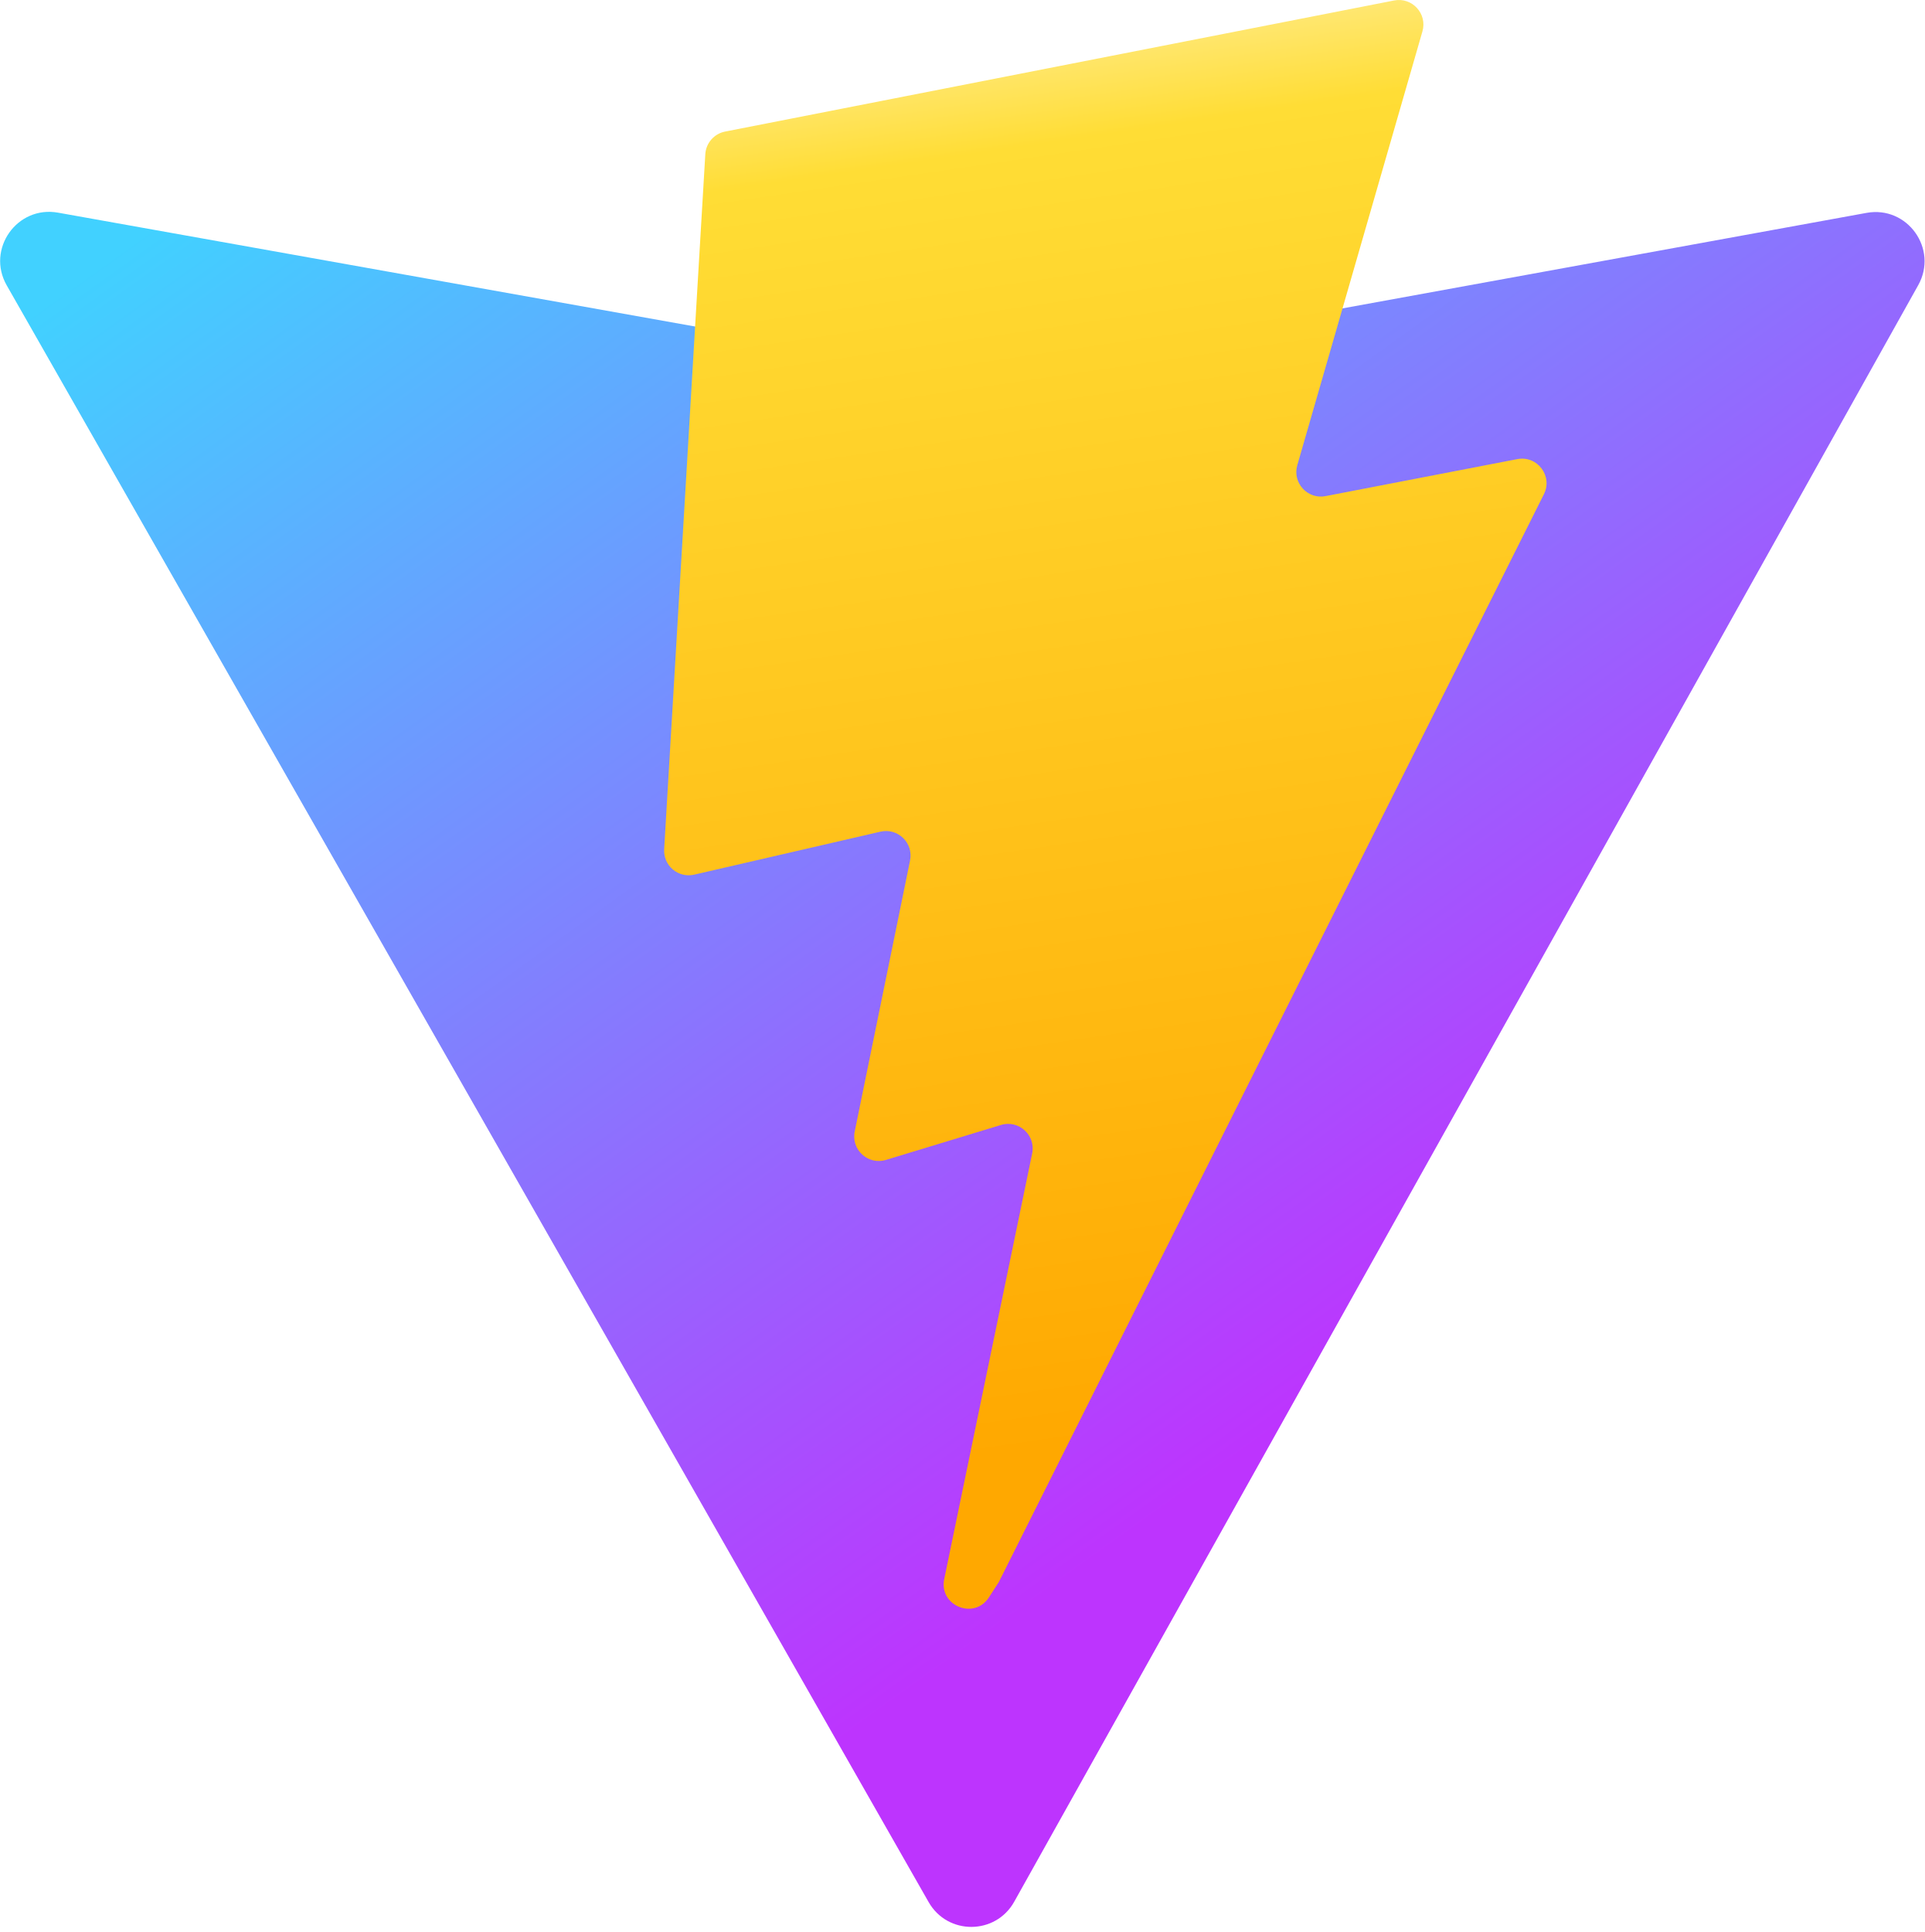
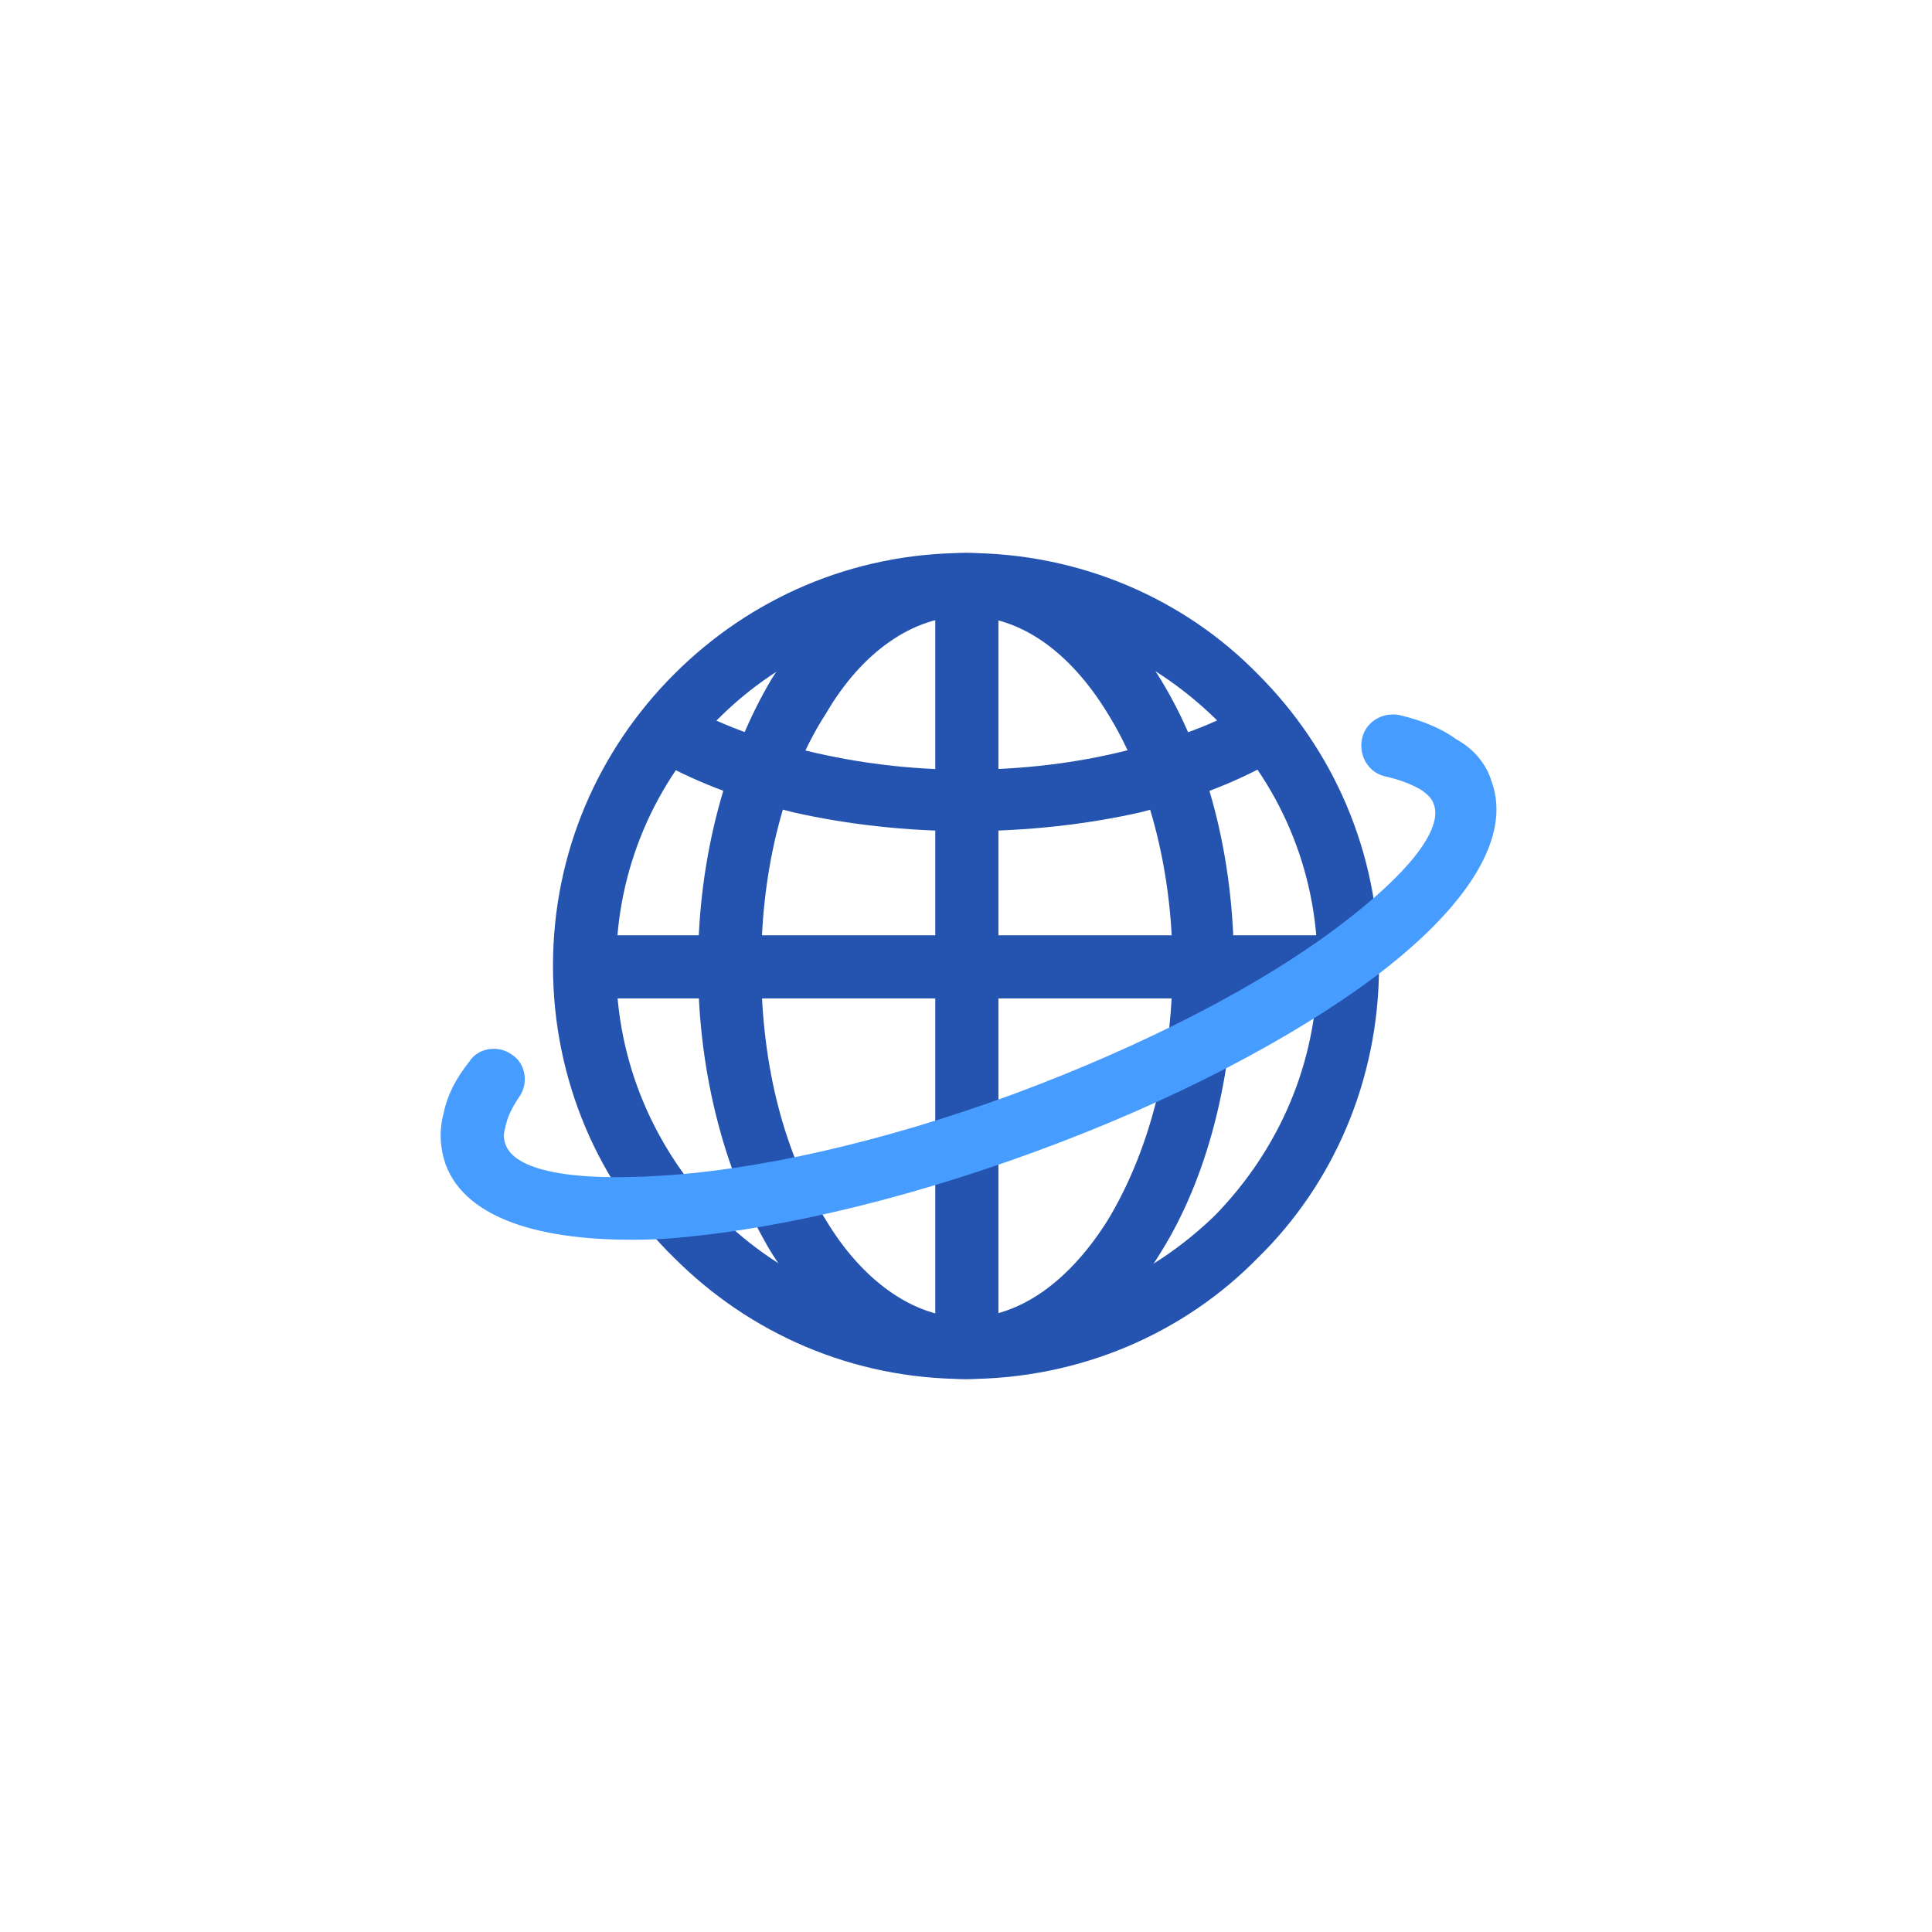
- <svg xmlns="http://www.w3.org/2000/svg" aria-hidden="true" role="img" class="iconify iconify--logos" width="31.88" height="32" preserveAspectRatio="xMidYMid meet" viewBox="0 0 256 257">
+ <svg xmlns="http://www.w3.org/2000/svg" width="800px" height="800px" viewBox="0 0 11.32 11.32" style="shape-rendering:geometricPrecision; text-rendering:geometricPrecision; image-rendering:optimizeQuality; fill-rule:evenodd; clip-rule:evenodd" version="1.1" xml:space="preserve">
  <defs>
-     <linearGradient id="IconifyId1813088fe1fbc01fb466" x1="-.828%" x2="57.636%" y1="7.652%" y2="78.411%">
-       <stop offset="0%" stop-color="#41D1FF" />
-       <stop offset="100%" stop-color="#BD34FE" />
-     </linearGradient>
-     <linearGradient id="IconifyId1813088fe1fbc01fb467" x1="43.376%" x2="50.316%" y1="2.242%" y2="89.03%">
-       <stop offset="0%" stop-color="#FFEA83" />
-       <stop offset="8.333%" stop-color="#FFDD35" />
-       <stop offset="100%" stop-color="#FFA800" />
-     </linearGradient>
+     <style type="text/css">
+    
+     .fil0 {fill:none}
+     .fil1 {fill:#2554B0;fill-rule:nonzero}
+     .fil2 {fill:#479DFF;fill-rule:nonzero}
+    
+   </style>
  </defs>
-   <path fill="url(#IconifyId1813088fe1fbc01fb466)" d="M255.153 37.938L134.897 252.976c-2.483 4.44-8.862 4.466-11.382.048L.875 37.958c-2.746-4.814 1.371-10.646 6.827-9.67l120.385 21.517a6.537 6.537 0 0 0 2.322-.004l117.867-21.483c5.438-.991 9.574 4.796 6.877 9.62Z" />
-   <path fill="url(#IconifyId1813088fe1fbc01fb467)" d="M185.432.063L96.44 17.501a3.268 3.268 0 0 0-2.634 3.014l-5.474 92.456a3.268 3.268 0 0 0 3.997 3.378l24.777-5.718c2.318-.535 4.413 1.507 3.936 3.838l-7.361 36.047c-.495 2.426 1.782 4.5 4.151 3.78l15.304-4.649c2.372-.72 4.652 1.36 4.15 3.788l-11.698 56.621c-.732 3.542 3.979 5.473 5.943 2.437l1.313-2.028l72.516-144.72c1.215-2.423-.88-5.186-3.54-4.672l-25.505 4.922c-2.396.462-4.435-1.77-3.759-4.114l16.646-57.705c.677-2.35-1.37-4.583-3.769-4.113Z" />
+   <g id="Layer_x0020_1">
+     <rect class="fil0" height="11.32" width="11.32" />
+     <path class="fil1" d="M5.66 8.08c-0.67,0 -1.27,-0.27 -1.71,-0.71 -0.44,-0.43 -0.71,-1.04 -0.71,-1.71 0,-0.67 0.27,-1.27 0.71,-1.71 0.44,-0.44 1.04,-0.71 1.71,-0.71 0.67,0 1.28,0.27 1.71,0.71 0.44,0.44 0.71,1.04 0.71,1.71 0,0.67 -0.27,1.28 -0.71,1.71 -0.43,0.44 -1.04,0.71 -1.71,0.71zm-1.45 -0.96c0.37,0.37 0.88,0.6 1.45,0.6 0.57,0 1.08,-0.23 1.46,-0.6 0.37,-0.38 0.6,-0.89 0.6,-1.46 0,-0.57 -0.23,-1.08 -0.6,-1.45 -0.38,-0.37 -0.89,-0.6 -1.46,-0.6 -0.57,0 -1.08,0.23 -1.45,0.6 -0.37,0.37 -0.6,0.88 -0.6,1.45 0,0.57 0.23,1.08 0.6,1.46z" />
+     <path class="fil1" d="M5.66 8.08c-0.45,0 -0.85,-0.28 -1.14,-0.74 -0.26,-0.43 -0.43,-1.03 -0.43,-1.68 0,-0.65 0.17,-1.24 0.43,-1.68 0.29,-0.46 0.69,-0.74 1.14,-0.74 0.45,0 0.86,0.28 1.14,0.74 0.27,0.44 0.43,1.03 0.43,1.68 0,0.65 -0.16,1.25 -0.43,1.68 -0.28,0.46 -0.69,0.74 -1.14,0.74zm-0.82 -0.93c0.21,0.35 0.51,0.57 0.82,0.57 0.32,0 0.61,-0.22 0.83,-0.57 0.23,-0.38 0.38,-0.9 0.38,-1.49 0,-0.58 -0.15,-1.11 -0.38,-1.48 -0.22,-0.36 -0.51,-0.57 -0.83,-0.57 -0.31,0 -0.61,0.21 -0.82,0.57 -0.24,0.37 -0.38,0.9 -0.38,1.48 0,0.59 0.14,1.11 0.38,1.49z" />
+     <polygon class="fil1" points="5.85,3.42 5.85,7.9 5.48,7.9 5.48,3.42 " />
+     <polygon class="fil1" points="7.9,5.85 3.42,5.85 3.42,5.48 7.9,5.48 " />
+     <path class="fil1" d="M7.51 4.43c-0.23,0.14 -0.51,0.25 -0.83,0.33 -0.31,0.07 -0.66,0.11 -1.02,0.11 -0.35,0 -0.7,-0.04 -1.01,-0.11 -0.32,-0.08 -0.61,-0.19 -0.84,-0.33l0.19 -0.31c0.2,0.12 0.45,0.21 0.73,0.28 0.29,0.07 0.6,0.11 0.93,0.11 0.33,0 0.65,-0.04 0.93,-0.11 0.29,-0.07 0.54,-0.16 0.73,-0.28l0.19 0.31z" />
+     <path class="fil2" d="M8.12 4.55c-0.1,-0.02 -0.16,-0.12 -0.14,-0.22 0.02,-0.1 0.12,-0.16 0.22,-0.14 0.13,0.03 0.25,0.08 0.33,0.14 0.11,0.06 0.18,0.15 0.21,0.25 0.12,0.33 -0.15,0.74 -0.68,1.14 -0.48,0.36 -1.18,0.73 -2,1.03 -0.82,0.3 -1.59,0.47 -2.19,0.51 -0.67,0.03 -1.14,-0.11 -1.26,-0.44 -0.03,-0.09 -0.04,-0.19 -0.01,-0.3l0 0c0.02,-0.1 0.07,-0.2 0.15,-0.3 0.05,-0.08 0.17,-0.1 0.25,-0.04 0.08,0.05 0.1,0.17 0.04,0.25 -0.04,0.06 -0.07,0.12 -0.08,0.18l0 0c-0.01,0.03 -0.01,0.06 0,0.09 0.05,0.16 0.39,0.22 0.89,0.19 0.56,-0.03 1.3,-0.19 2.09,-0.48 0.78,-0.29 1.45,-0.64 1.9,-0.98 0.4,-0.3 0.62,-0.57 0.56,-0.72 -0.01,-0.03 -0.03,-0.05 -0.07,-0.08 -0.05,-0.03 -0.12,-0.06 -0.21,-0.08z" />
+   </g>
</svg>
